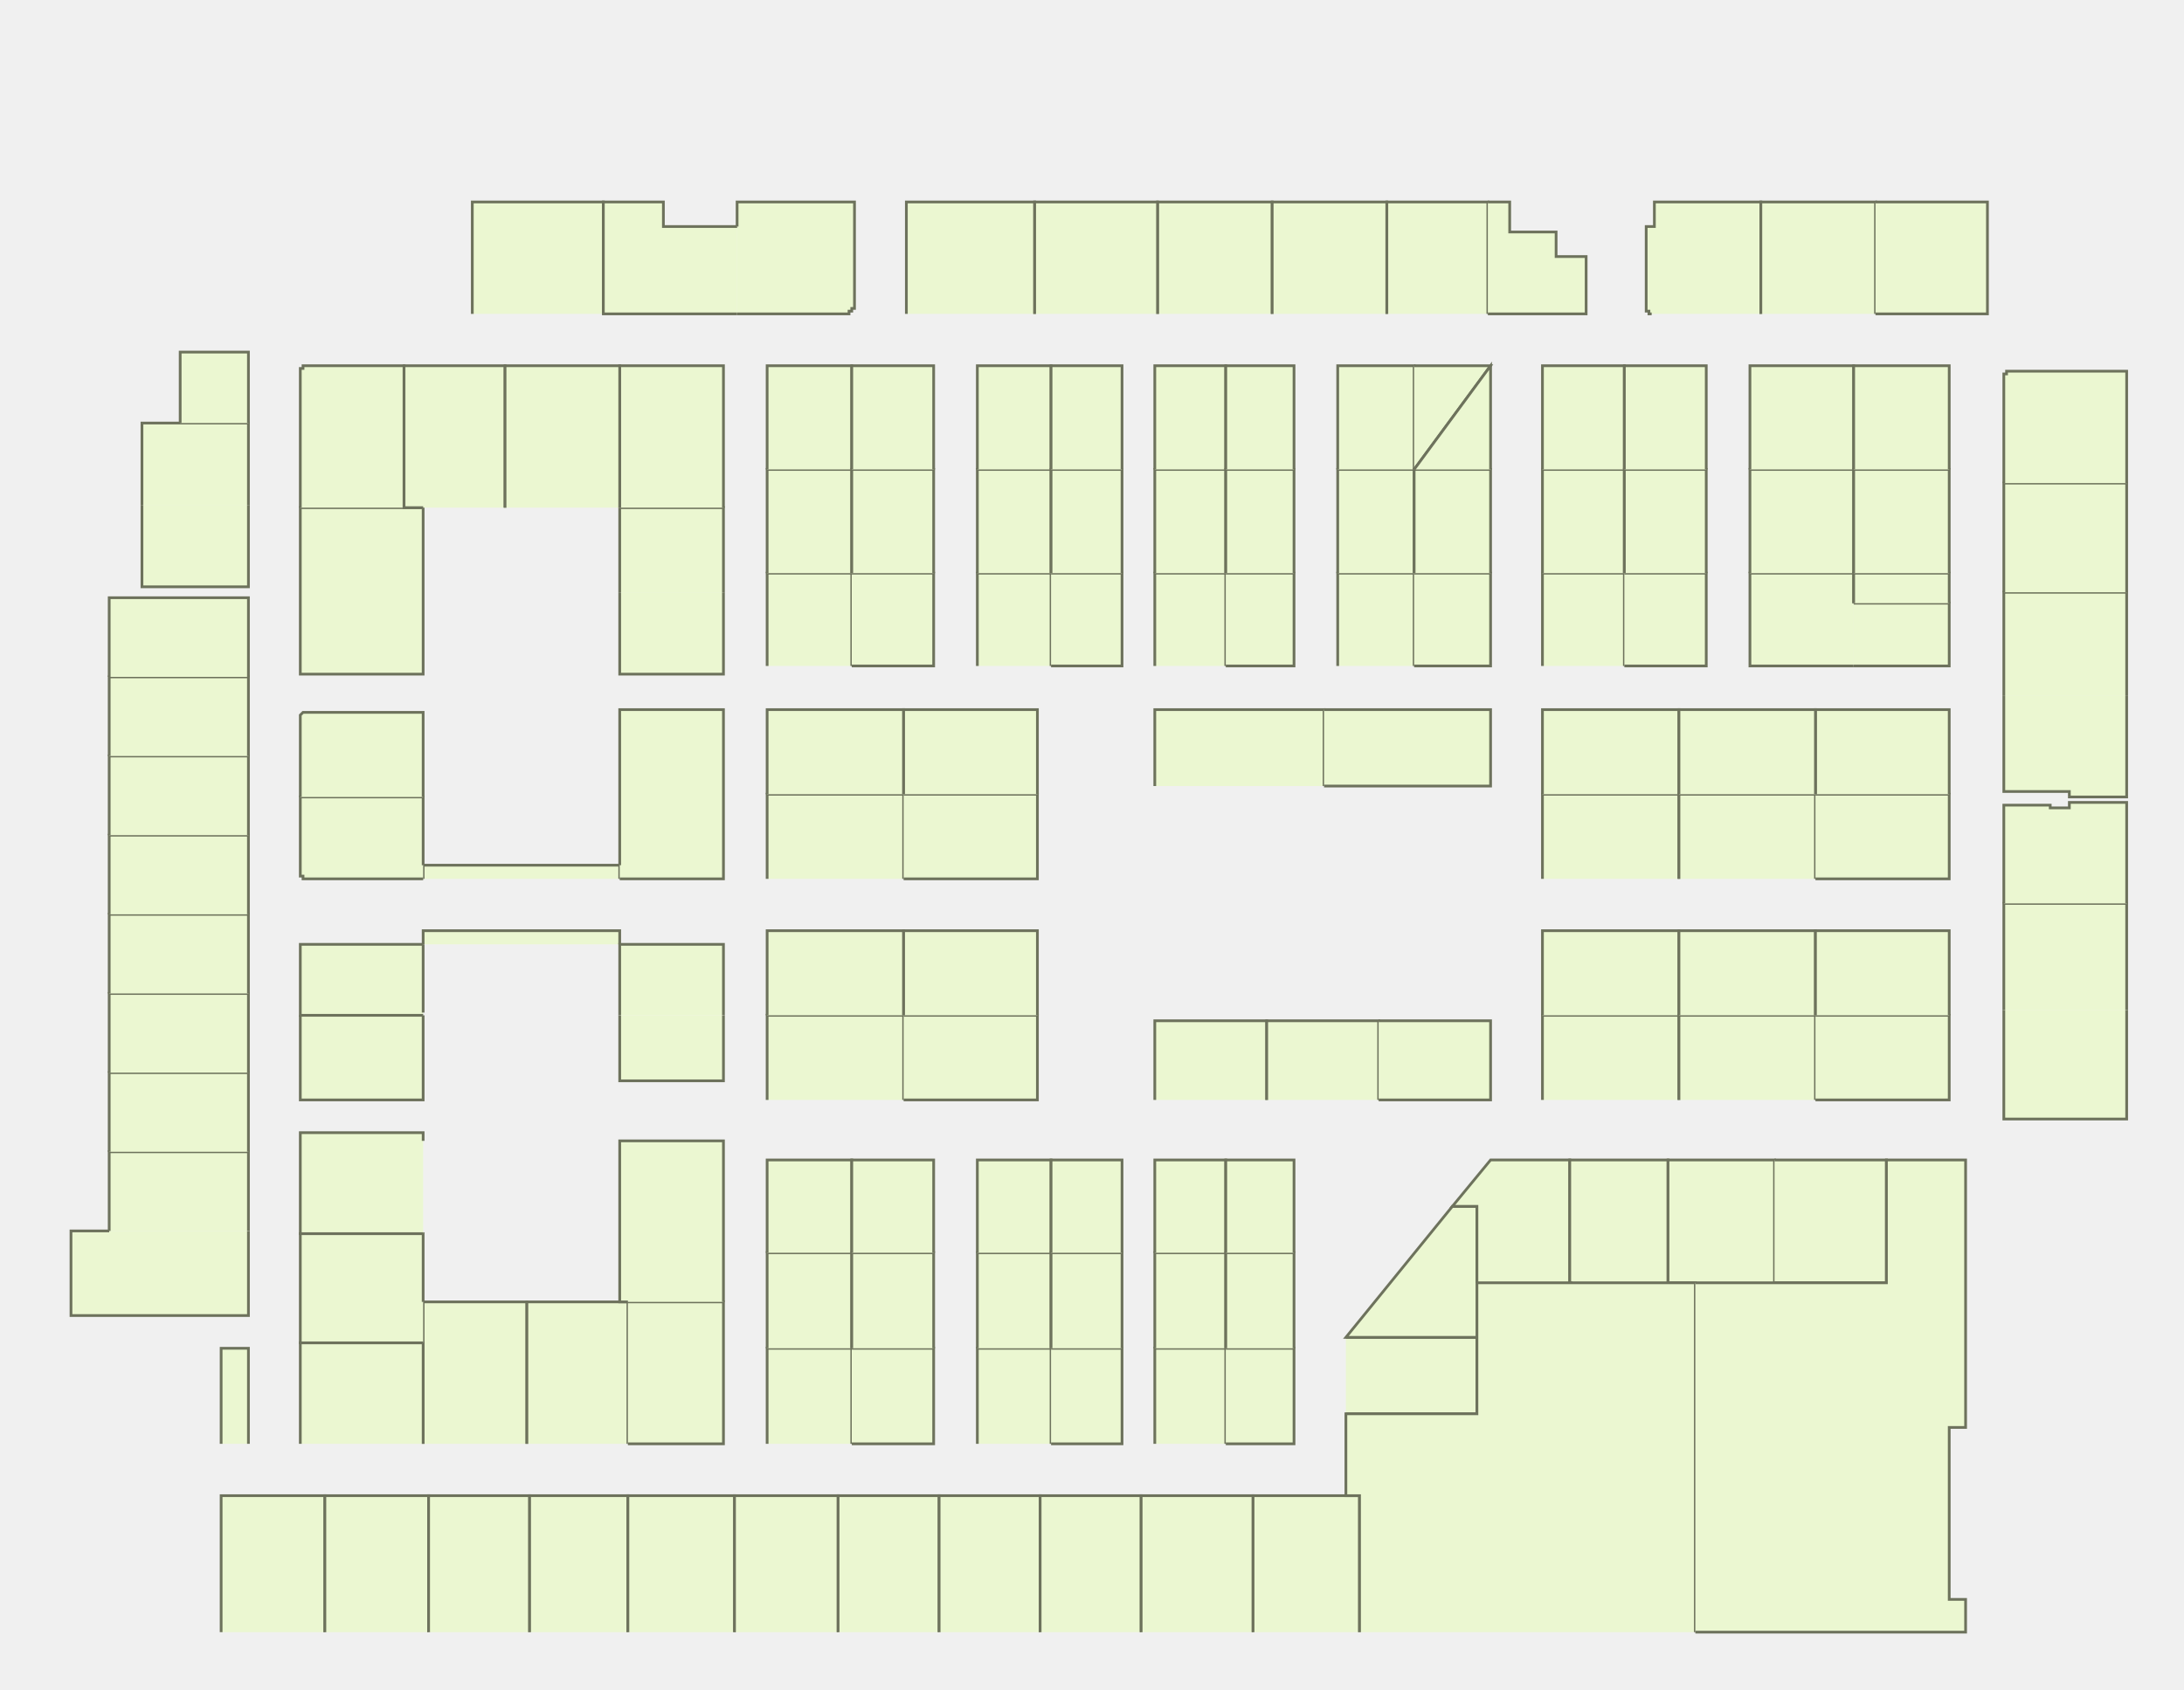
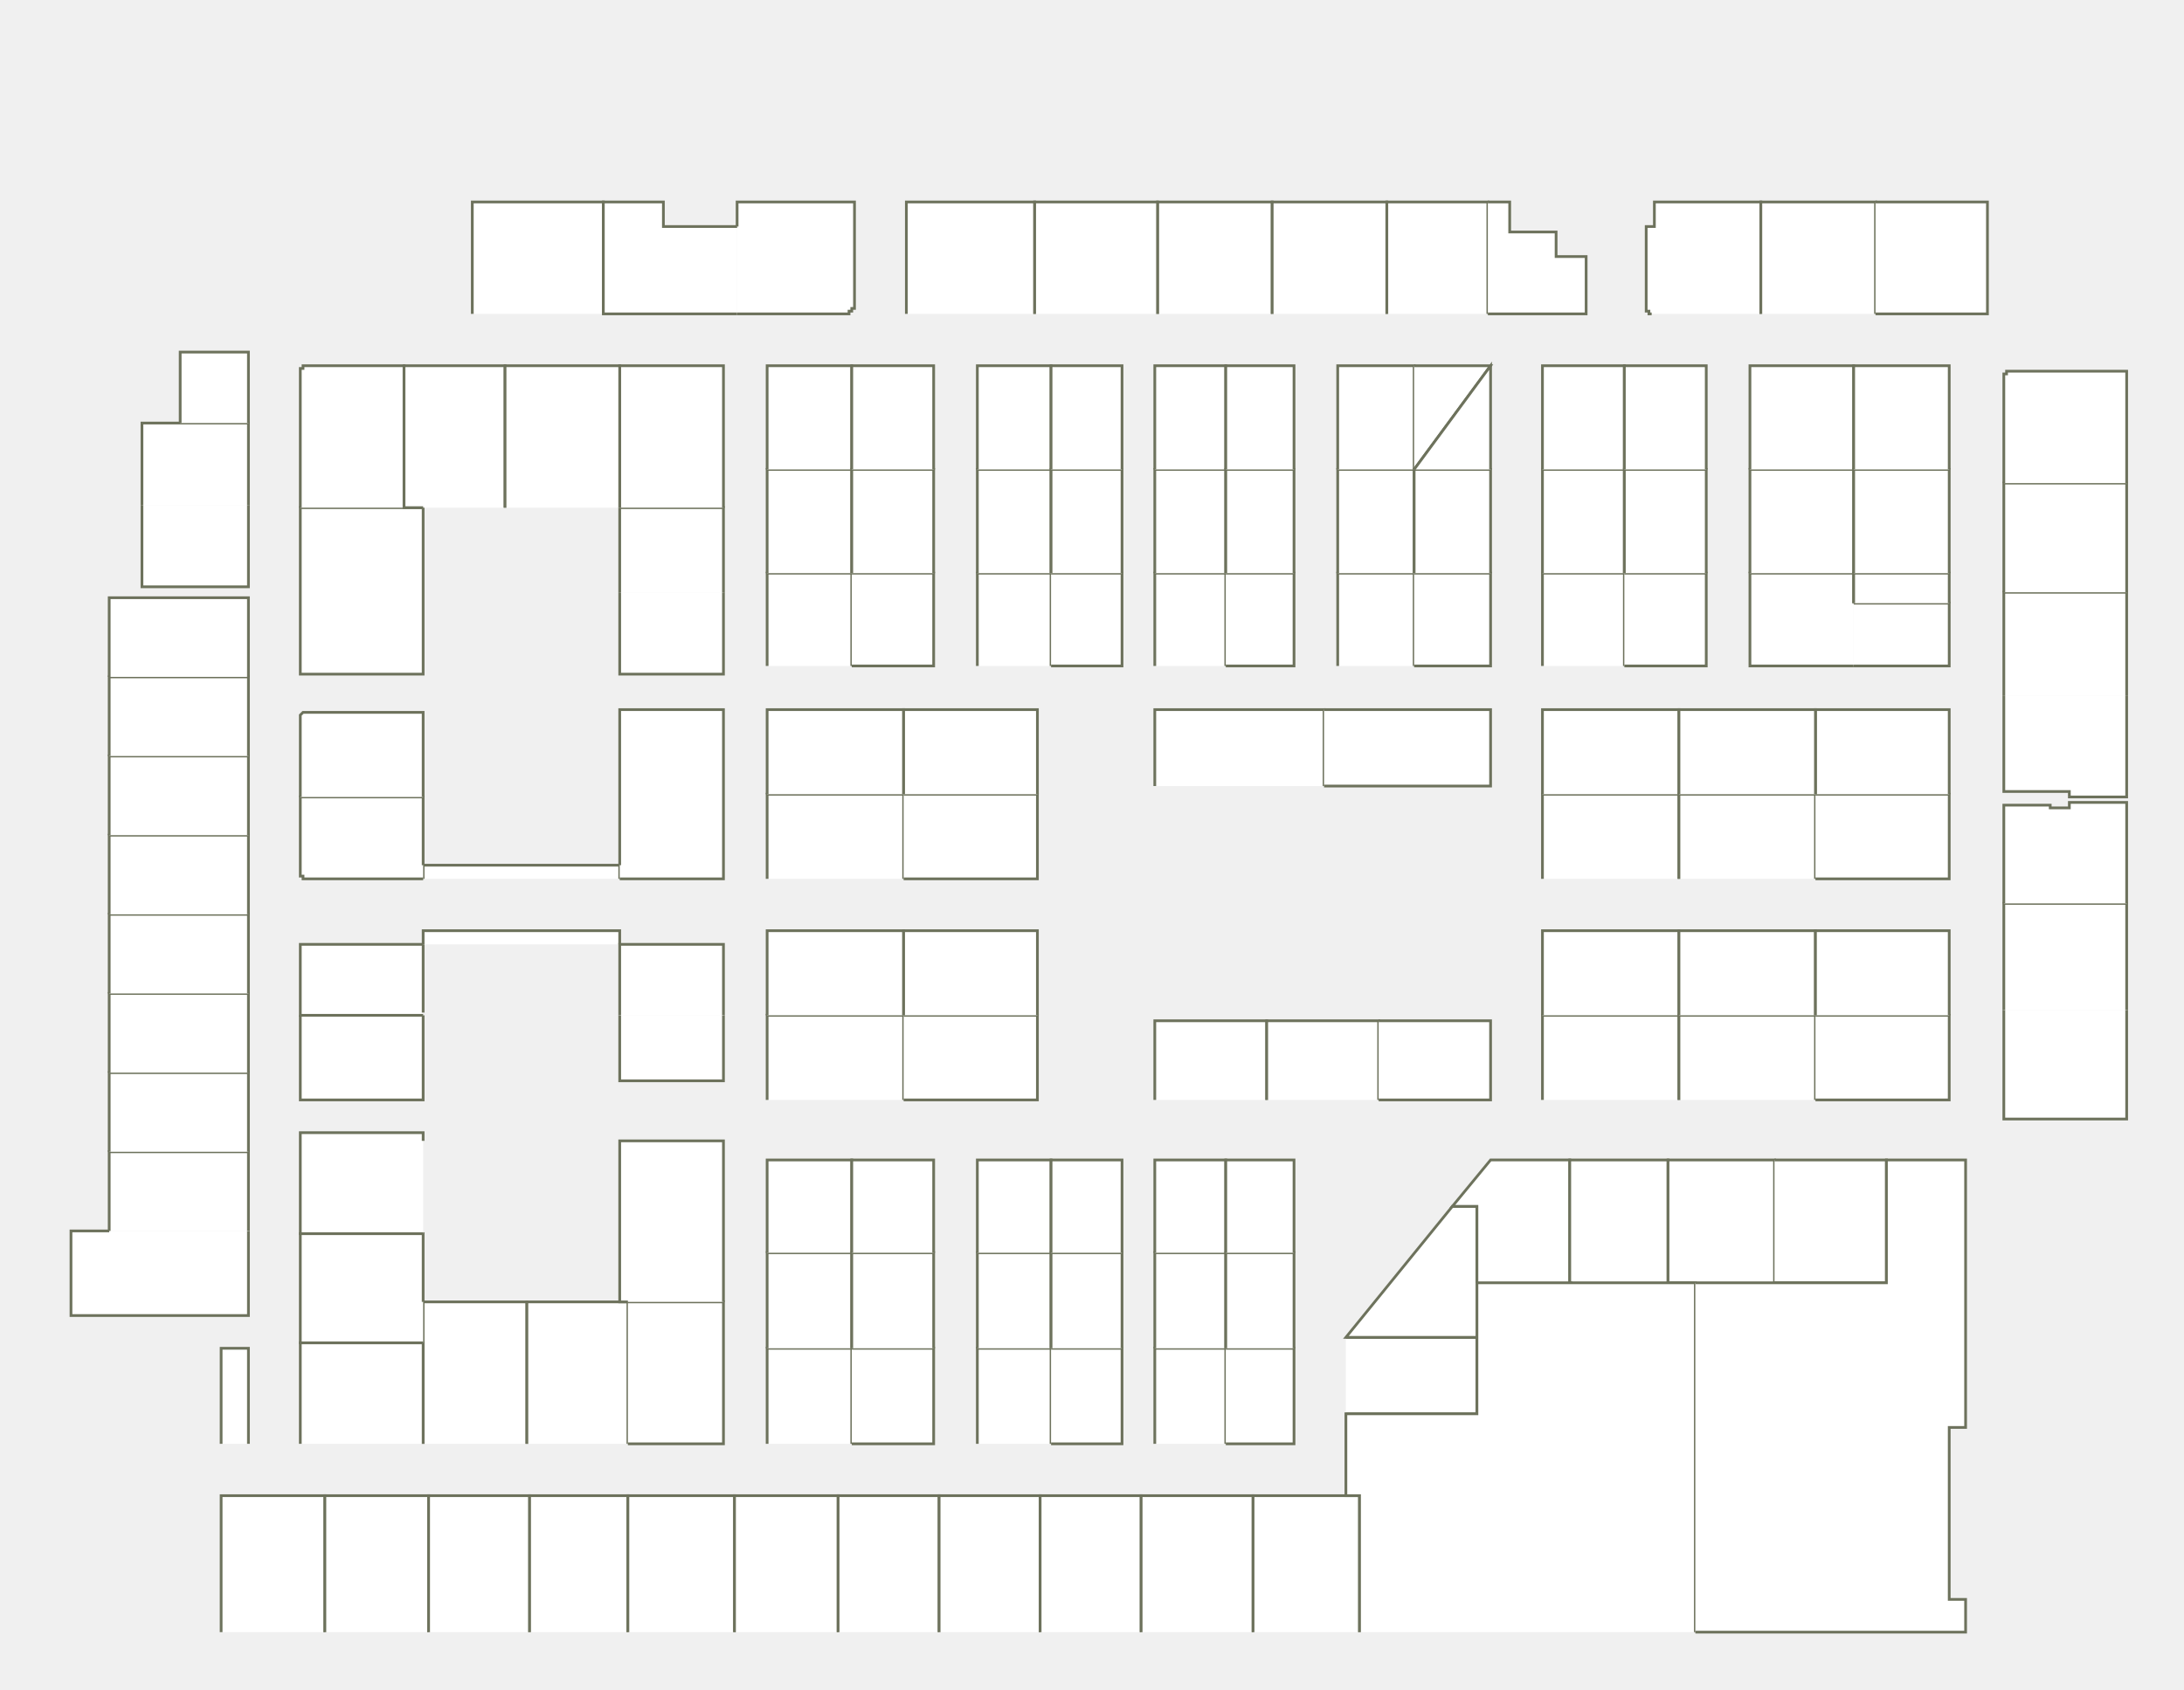
<svg xmlns="http://www.w3.org/2000/svg" baseProfile="full" height="619" version="1.1" width="800">
  <defs />
  <g id="3A01" stroke="red">
-     <polyline fill="#ebf7d1" points="81,598 81,548 119,548 119,598" stroke="#6d725c" />
+     <polyline fill="#FFFFFF" points="81,598 81,548 119,548 119,598" stroke="#6d725c" />
  </g>
  <g id="3A02" stroke="red">
-     <polyline fill="#ebf7d1" points="119,598 119,548 157,548 157,598" stroke="#6d725c" />
+     <polyline fill="#FFFFFF" points="119,598 119,548 157,548 157,598" stroke="#6d725c" />
  </g>
  <g id="3A04" stroke="red">
-     <polyline fill="#ebf7d1" points="157,598 157,548 194,548 194,598" stroke="#6d725c" />
+     <polyline fill="#FFFFFF" points="157,598 157,548 194,548 194,598" stroke="#6d725c" />
  </g>
  <g id="3A06" stroke="red">
-     <polyline fill="#ebf7d1" points="155,529 155,492 155,477 193,477 193,529" stroke="#6d725c" />
+     <polyline fill="#FFFFFF" points="155,529 155,492 155,477 193,477 193,529" stroke="#6d725c" />
  </g>
  <g id="3A07" stroke="red">
-     <polyline fill="#ebf7d1" points="81,529 81,494 91,494 91,529" stroke="#6d725c" />
+     <polyline fill="#FFFFFF" points="81,529 81,494 91,494 91,529" stroke="#6d725c" />
  </g>
  <g id="3A08" stroke="red">
-     <polyline fill="#ebf7d1" points="110,529 110,492 155,492 155,529" stroke="#6d725c" />
+     <polyline fill="#FFFFFF" points="110,529 110,492 155,492 155,529" stroke="#6d725c" />
  </g>
  <g id="3A09" stroke="red">
-     <polyline fill="#ebf7d1" points="91,451 91,482 26,482 26,451 40,451" stroke="#6d725c" />
+     <polyline fill="#FFFFFF" points="91,451 91,482 26,482 26,451 40,451" stroke="#6d725c" />
  </g>
  <g id="3A10" stroke="red">
-     <polyline fill="#ebf7d1" points="155,492 110,492 110,452 155,452 155,477" stroke="#6d725c" />
+     <polyline fill="#FFFFFF" points="155,492 110,492 110,452 155,452 155,477" stroke="#6d725c" />
  </g>
  <g id="3A11" stroke="red">
-     <polyline fill="#ebf7d1" points="40,451 40,422 91,422 91,451" stroke="#6d725c" />
+     <polyline fill="#FFFFFF" points="40,451 40,422 91,422 91,451" stroke="#6d725c" />
  </g>
  <g id="3A12" stroke="red">
-     <polyline fill="#ebf7d1" points="155,452 110,452 110,415 155,415 155,418" stroke="#6d725c" />
+     <polyline fill="#FFFFFF" points="155,452 110,452 110,415 155,415 155,418" stroke="#6d725c" />
  </g>
  <g id="3A14" stroke="red">
-     <polyline fill="#ebf7d1" points="155,372 155,403 110,403 110,372" stroke="#6d725c" />
+     <polyline fill="#FFFFFF" points="155,372 155,403 110,403 110,372" stroke="#6d725c" />
  </g>
  <g id="3A15" stroke="red">
-     <polyline fill="#ebf7d1" points="40,422 40,393 91,393 91,422" stroke="#6d725c" />
+     <polyline fill="#FFFFFF" points="40,422 40,393 91,393 91,422" stroke="#6d725c" />
  </g>
  <g id="3A16" stroke="red">
-     <polyline fill="#ebf7d1" points="155,372 110,372 110,346 155,346 155,371" stroke="#6d725c" />
+     <polyline fill="#FFFFFF" points="155,372 110,372 110,346 155,346 155,371" stroke="#6d725c" />
  </g>
  <g id="3A17" stroke="red">
-     <polyline fill="#ebf7d1" points="40,393 40,364 91,364 91,393" stroke="#6d725c" />
+     <polyline fill="#FFFFFF" points="40,393 40,364 91,364 91,393" stroke="#6d725c" />
  </g>
  <g id="3A18" stroke="red">
-     <polyline fill="#ebf7d1" points="155,346 155,341 227,341 227,346" stroke="#6d725c" />
+     <polyline fill="#FFFFFF" points="155,346 155,341 227,341 227,346" stroke="#6d725c" />
  </g>
  <g id="3A19" stroke="red">
-     <polyline fill="#ebf7d1" points="40,364 40,335 91,335 91,364" stroke="#6d725c" />
+     <polyline fill="#FFFFFF" points="40,364 40,335 91,335 91,364" stroke="#6d725c" />
  </g>
  <g id="3A20" stroke="red">
-     <polyline fill="#ebf7d1" points="155,322 155,317 227,317 227,322" stroke="#6d725c" />
+     <polyline fill="#FFFFFF" points="155,322 155,317 227,317 227,322" stroke="#6d725c" />
  </g>
  <g id="3A21" stroke="red">
-     <polyline fill="#ebf7d1" points="40,335 40,306 91,306 91,335" stroke="#6d725c" />
+     <polyline fill="#FFFFFF" points="40,335 40,306 91,306 91,335" stroke="#6d725c" />
  </g>
  <g id="3A22" stroke="red">
-     <polyline fill="#ebf7d1" points="155,322 113,322 112,322 112,322 111,322 111,321 111,321 110,321 110,320 110,320 110,320 110,319 110,292 155,292 155,317" stroke="#6d725c" />
+     <polyline fill="#FFFFFF" points="155,322 113,322 112,322 112,322 111,322 111,321 111,321 110,321 110,320 110,320 110,320 110,319 110,292 155,292 155,317" stroke="#6d725c" />
  </g>
  <g id="3A23" stroke="red">
-     <polyline fill="#ebf7d1" points="40,306 40,277 91,277 91,306" stroke="#6d725c" />
+     <polyline fill="#FFFFFF" points="40,306 40,277 91,277 91,306" stroke="#6d725c" />
  </g>
  <g id="3A24" stroke="red">
-     <polyline fill="#ebf7d1" points="110,292 110,263 110,263 110,263 110,262 110,262 111,261 111,261 111,261 112,261 112,261 113,261 155,261 155,292" stroke="#6d725c" />
+     <polyline fill="#FFFFFF" points="110,292 110,263 110,263 110,263 110,262 110,262 111,261 111,261 111,261 112,261 112,261 113,261 155,261 155,292" stroke="#6d725c" />
  </g>
  <g id="3A25" stroke="red">
-     <polyline fill="#ebf7d1" points="40,277 40,248 91,248 91,277" stroke="#6d725c" />
+     <polyline fill="#FFFFFF" points="40,277 40,248 91,248 91,277" stroke="#6d725c" />
  </g>
  <g id="3A26" stroke="red">
-     <polyline fill="#ebf7d1" points="155,216 155,247 110,247 110,216" stroke="#6d725c" />
+     <polyline fill="#FFFFFF" points="155,216 155,247 110,247 110,216" stroke="#6d725c" />
  </g>
  <g id="3A27" stroke="red">
-     <polyline fill="#ebf7d1" points="40,248 40,219 91,219 91,248" stroke="#6d725c" />
+     <polyline fill="#FFFFFF" points="40,248 40,219 91,219 91,248" stroke="#6d725c" />
  </g>
  <g id="3A28" stroke="red">
-     <polyline fill="#ebf7d1" points="110,216 110,186 148,186 155,186 155,216" stroke="#6d725c" />
+     <polyline fill="#FFFFFF" points="110,216 110,186 148,186 155,186 155,216" stroke="#6d725c" />
  </g>
  <g id="3A29" stroke="red">
-     <polyline fill="#ebf7d1" points="91,185 91,215 52,215 52,185" stroke="#6d725c" />
+     <polyline fill="#FFFFFF" points="91,185 91,215 52,215 52,185" stroke="#6d725c" />
  </g>
  <g id="3A30" stroke="red">
-     <polyline fill="#ebf7d1" points="110,186 110,137 110,136 110,136 110,136 110,135 111,135 111,135 111,134 112,134 112,134 113,134 148,134 148,186" stroke="#6d725c" />
+     <polyline fill="#FFFFFF" points="110,186 110,137 110,136 110,136 110,136 110,135 111,135 111,135 111,134 112,134 112,134 113,134 148,134 148,186" stroke="#6d725c" />
  </g>
  <g id="3A31" stroke="red">
-     <polyline fill="#ebf7d1" points="52,185 52,155 66,155 91,155 91,185" stroke="#6d725c" />
+     <polyline fill="#FFFFFF" points="52,185 52,155 66,155 91,155 91,185" stroke="#6d725c" />
  </g>
  <g id="3A32" stroke="red">
-     <polyline fill="#ebf7d1" points="155,186 148,186 148,134 185,134 185,186" stroke="#6d725c" />
+     <polyline fill="#FFFFFF" points="155,186 148,186 148,134 185,134 185,186" stroke="#6d725c" />
  </g>
  <g id="3A33" stroke="red">
-     <polyline fill="#ebf7d1" points="66,155 66,129 91,129 91,155" stroke="#6d725c" />
+     <polyline fill="#FFFFFF" points="66,155 66,129 91,129 91,155" stroke="#6d725c" />
  </g>
  <g id="3B01" stroke="red">
-     <polyline fill="#ebf7d1" points="194,598 194,548 230,548 230,598" stroke="#6d725c" />
+     <polyline fill="#FFFFFF" points="194,598 194,548 230,548 230,598" stroke="#6d725c" />
  </g>
  <g id="3B02" stroke="red">
-     <polyline fill="#ebf7d1" points="269,598 269,548 307,548 307,598" stroke="#6d725c" />
+     <polyline fill="#FFFFFF" points="269,598 269,548 307,548 307,598" stroke="#6d725c" />
  </g>
  <g id="3B03" stroke="red">
-     <polyline fill="#ebf7d1" points="230,598 230,548 269,548 269,598" stroke="#6d725c" />
+     <polyline fill="#FFFFFF" points="230,598 230,548 269,548 269,598" stroke="#6d725c" />
  </g>
  <g id="3B04" stroke="red">
-     <polyline fill="#ebf7d1" points="281,529 281,494 312,494 312,529" stroke="#6d725c" />
+     <polyline fill="#FFFFFF" points="281,529 281,494 312,494 312,529" stroke="#6d725c" />
  </g>
  <g id="3B05" stroke="red">
-     <polyline fill="#ebf7d1" points="193,529 193,477 227,477 230,477 230,529" stroke="#6d725c" />
+     <polyline fill="#FFFFFF" points="193,529 193,477 227,477 230,477 230,529" stroke="#6d725c" />
  </g>
  <g id="3B06" stroke="red">
-     <polyline fill="#ebf7d1" points="281,494 281,459 312,459 312,494" stroke="#6d725c" />
+     <polyline fill="#FFFFFF" points="281,494 281,459 312,459 312,494" stroke="#6d725c" />
  </g>
  <g id="3B07" stroke="red">
-     <polyline fill="#ebf7d1" points="230,477 265,477 265,529 230,529" stroke="#6d725c" />
+     <polyline fill="#FFFFFF" points="230,477 265,477 265,529 230,529" stroke="#6d725c" />
  </g>
  <g id="3B08" stroke="red">
-     <polyline fill="#ebf7d1" points="281,459 281,425 312,425 312,459" stroke="#6d725c" />
+     <polyline fill="#FFFFFF" points="281,459 281,425 312,425 312,459" stroke="#6d725c" />
  </g>
  <g id="3B09" stroke="red">
-     <polyline fill="#ebf7d1" points="230,477 227,477 227,418 265,418 265,477" stroke="#6d725c" />
+     <polyline fill="#FFFFFF" points="230,477 227,477 227,418 265,418 265,477" stroke="#6d725c" />
  </g>
  <g id="3B10" stroke="red">
-     <polyline fill="#ebf7d1" points="281,403 281,372 331,372 331,403" stroke="#6d725c" />
+     <polyline fill="#FFFFFF" points="281,403 281,372 331,372 331,403" stroke="#6d725c" />
  </g>
  <g id="3B11" stroke="red">
-     <polyline fill="#ebf7d1" points="265,372 265,396 227,396 227,372" stroke="#6d725c" />
+     <polyline fill="#FFFFFF" points="265,372 265,396 227,396 227,372" stroke="#6d725c" />
  </g>
  <g id="3B12" stroke="red">
-     <polyline fill="#ebf7d1" points="281,372 281,341 331,341 331,372" stroke="#6d725c" />
+     <polyline fill="#FFFFFF" points="281,372 281,341 331,341 331,372" stroke="#6d725c" />
  </g>
  <g id="3B14" stroke="red">
-     <polyline fill="#ebf7d1" points="281,322 281,291 331,291 331,322" stroke="#6d725c" />
+     <polyline fill="#FFFFFF" points="281,322 281,291 331,291 331,322" stroke="#6d725c" />
  </g>
  <g id="3B15" stroke="red">
-     <polyline fill="#ebf7d1" points="227,372 227,371 227,346 265,346 265,372" stroke="#6d725c" />
+     <polyline fill="#FFFFFF" points="227,372 227,371 227,346 265,346 265,372" stroke="#6d725c" />
  </g>
  <g id="3B16" stroke="red">
-     <polyline fill="#ebf7d1" points="281,291 281,260 331,260 331,291" stroke="#6d725c" />
+     <polyline fill="#FFFFFF" points="281,291 281,260 331,260 331,291" stroke="#6d725c" />
  </g>
  <g id="3B17" stroke="red">
-     <polyline fill="#ebf7d1" points="227,317 227,260 265,260 265,322 227,322" stroke="#6d725c" />
+     <polyline fill="#FFFFFF" points="227,317 227,260 265,260 265,322 227,322" stroke="#6d725c" />
  </g>
  <g id="3B18" stroke="red">
-     <polyline fill="#ebf7d1" points="281,244 281,210 312,210 312,244" stroke="#6d725c" />
+     <polyline fill="#FFFFFF" points="281,244 281,210 312,210 312,244" stroke="#6d725c" />
  </g>
  <g id="3B19" stroke="red">
-     <polyline fill="#ebf7d1" points="265,217 265,247 227,247 227,217" stroke="#6d725c" />
+     <polyline fill="#FFFFFF" points="265,217 265,247 227,247 227,217" stroke="#6d725c" />
  </g>
  <g id="3B20" stroke="red">
-     <polyline fill="#ebf7d1" points="281,210 281,172 312,172 312,210" stroke="#6d725c" />
+     <polyline fill="#FFFFFF" points="281,210 281,172 312,172 312,210" stroke="#6d725c" />
  </g>
  <g id="3B21" stroke="red">
-     <polyline fill="#ebf7d1" points="227,217 227,186 265,186 265,217" stroke="#6d725c" />
+     <polyline fill="#FFFFFF" points="227,217 227,186 265,186 265,217" stroke="#6d725c" />
  </g>
  <g id="3B22" stroke="red">
-     <polyline fill="#ebf7d1" points="281,172 281,134 312,134 312,172" stroke="#6d725c" />
+     <polyline fill="#FFFFFF" points="281,172 281,134 312,134 312,172" stroke="#6d725c" />
  </g>
  <g id="3B23" stroke="red">
-     <polyline fill="#ebf7d1" points="227,186 227,134 265,134 265,186" stroke="#6d725c" />
+     <polyline fill="#FFFFFF" points="227,186 227,134 265,134 265,186" stroke="#6d725c" />
  </g>
  <g id="3B24" stroke="red">
-     <polyline fill="#ebf7d1" points="270,83 270,74 313,74 313,112 313,113 312,113 312,114 312,114 312,114 311,114 311,115 311,115 310,115 310,115 270,115" stroke="#6d725c" />
+     <polyline fill="#FFFFFF" points="270,83 270,74 313,74 313,112 313,113 312,113 312,114 312,114 312,114 311,114 311,115 311,115 310,115 310,115 270,115" stroke="#6d725c" />
  </g>
  <g id="3B25" stroke="red">
-     <polyline fill="#ebf7d1" points="185,186 185,134 227,134 227,186" stroke="#6d725c" />
+     <polyline fill="#FFFFFF" points="185,186 185,134 227,134 227,186" stroke="#6d725c" />
  </g>
  <g id="3B27" stroke="red">
-     <polyline fill="#ebf7d1" points="173,115 173,74 221,74 221,115" stroke="#6d725c" />
+     <polyline fill="#FFFFFF" points="173,115 173,74 221,74 221,115" stroke="#6d725c" />
  </g>
  <g id="3B29" stroke="red">
-     <polyline fill="#ebf7d1" points="270,115 221,115 221,74 243,74 243,83 270,83" stroke="#6d725c" />
+     <polyline fill="#FFFFFF" points="270,115 221,115 221,74 243,74 243,83 270,83" stroke="#6d725c" />
  </g>
  <g id="3C01" stroke="red">
-     <polyline fill="#ebf7d1" points="307,598 307,548 344,548 344,598" stroke="#6d725c" />
+     <polyline fill="#FFFFFF" points="307,598 307,548 344,548 344,598" stroke="#6d725c" />
  </g>
  <g id="3C02" stroke="red">
-     <polyline fill="#ebf7d1" points="344,598 344,548 381,548 381,598" stroke="#6d725c" />
+     <polyline fill="#FFFFFF" points="344,598 344,548 381,548 381,598" stroke="#6d725c" />
  </g>
  <g id="3C03" stroke="red">
-     <polyline fill="#ebf7d1" points="312,494 342,494 342,529 312,529" stroke="#6d725c" />
+     <polyline fill="#FFFFFF" points="312,494 342,494 342,529 312,529" stroke="#6d725c" />
  </g>
  <g id="3C04" stroke="red">
-     <polyline fill="#ebf7d1" points="358,529 358,494 385,494 385,529" stroke="#6d725c" />
+     <polyline fill="#FFFFFF" points="358,529 358,494 385,494 385,529" stroke="#6d725c" />
  </g>
  <g id="3C05" stroke="red">
-     <polyline fill="#ebf7d1" points="312,494 312,459 342,459 342,494" stroke="#6d725c" />
+     <polyline fill="#FFFFFF" points="312,494 312,459 342,459 342,494" stroke="#6d725c" />
  </g>
  <g id="3C06" stroke="red">
-     <polyline fill="#ebf7d1" points="358,494 358,459 385,459 385,494" stroke="#6d725c" />
+     <polyline fill="#FFFFFF" points="358,494 358,459 385,459 385,494" stroke="#6d725c" />
  </g>
  <g id="3C07" stroke="red">
-     <polyline fill="#ebf7d1" points="312,459 312,425 342,425 342,459" stroke="#6d725c" />
+     <polyline fill="#FFFFFF" points="312,459 312,425 342,425 342,459" stroke="#6d725c" />
  </g>
  <g id="3C08" stroke="red">
-     <polyline fill="#ebf7d1" points="358,459 358,425 385,425 385,459" stroke="#6d725c" />
+     <polyline fill="#FFFFFF" points="358,459 358,425 385,425 385,459" stroke="#6d725c" />
  </g>
  <g id="3C10" stroke="red">
-     <polyline fill="#ebf7d1" points="331,372 380,372 380,403 331,403" stroke="#6d725c" />
+     <polyline fill="#FFFFFF" points="331,372 380,372 380,403 331,403" stroke="#6d725c" />
  </g>
  <g id="3C12" stroke="red">
-     <polyline fill="#ebf7d1" points="331,372 331,341 380,341 380,372" stroke="#6d725c" />
+     <polyline fill="#FFFFFF" points="331,372 331,341 380,341 380,372" stroke="#6d725c" />
  </g>
  <g id="3C14" stroke="red">
-     <polyline fill="#ebf7d1" points="331,291 380,291 380,322 331,322" stroke="#6d725c" />
+     <polyline fill="#FFFFFF" points="331,291 380,291 380,322 331,322" stroke="#6d725c" />
  </g>
  <g id="3C16" stroke="red">
-     <polyline fill="#ebf7d1" points="331,291 331,260 380,260 380,291" stroke="#6d725c" />
+     <polyline fill="#FFFFFF" points="331,291 331,260 380,260 380,291" stroke="#6d725c" />
  </g>
  <g id="3C17" stroke="red">
-     <polyline fill="#ebf7d1" points="312,210 342,210 342,244 312,244" stroke="#6d725c" />
+     <polyline fill="#FFFFFF" points="312,210 342,210 342,244 312,244" stroke="#6d725c" />
  </g>
  <g id="3C18" stroke="red">
-     <polyline fill="#ebf7d1" points="358,244 358,210 385,210 385,244" stroke="#6d725c" />
+     <polyline fill="#FFFFFF" points="358,244 358,210 385,210 385,244" stroke="#6d725c" />
  </g>
  <g id="3C19" stroke="red">
-     <polyline fill="#ebf7d1" points="312,210 312,172 342,172 342,210" stroke="#6d725c" />
+     <polyline fill="#FFFFFF" points="312,210 312,172 342,172 342,210" stroke="#6d725c" />
  </g>
  <g id="3C20" stroke="red">
-     <polyline fill="#ebf7d1" points="358,210 358,172 385,172 385,210" stroke="#6d725c" />
+     <polyline fill="#FFFFFF" points="358,210 358,172 385,172 385,210" stroke="#6d725c" />
  </g>
  <g id="3C21" stroke="red">
-     <polyline fill="#ebf7d1" points="312,172 312,134 342,134 342,172" stroke="#6d725c" />
+     <polyline fill="#FFFFFF" points="312,172 312,134 342,134 342,172" stroke="#6d725c" />
  </g>
  <g id="3C22" stroke="red">
-     <polyline fill="#ebf7d1" points="358,172 358,134 385,134 385,172" stroke="#6d725c" />
+     <polyline fill="#FFFFFF" points="358,172 358,134 385,134 385,172" stroke="#6d725c" />
  </g>
  <g id="3C24" stroke="red">
-     <polyline fill="#ebf7d1" points="332,115 332,74 379,74 379,115" stroke="#6d725c" />
+     <polyline fill="#FFFFFF" points="332,115 332,74 379,74 379,115" stroke="#6d725c" />
  </g>
  <g id="3D01" stroke="red">
-     <polyline fill="#ebf7d1" points="381,598 381,548 418,548 418,598" stroke="#6d725c" />
+     <polyline fill="#FFFFFF" points="381,598 381,548 418,548 418,598" stroke="#6d725c" />
  </g>
  <g id="3D02" stroke="red">
-     <polyline fill="#ebf7d1" points="418,598 418,548 459,548 459,598" stroke="#6d725c" />
+     <polyline fill="#FFFFFF" points="418,598 418,548 459,548 459,598" stroke="#6d725c" />
  </g>
  <g id="3D03" stroke="red">
-     <polyline fill="#ebf7d1" points="385,494 411,494 411,529 385,529" stroke="#6d725c" />
+     <polyline fill="#FFFFFF" points="385,494 411,494 411,529 385,529" stroke="#6d725c" />
  </g>
  <g id="3D04" stroke="red">
-     <polyline fill="#ebf7d1" points="423,529 423,494 449,494 449,529" stroke="#6d725c" />
+     <polyline fill="#FFFFFF" points="423,529 423,494 449,494 449,529" stroke="#6d725c" />
  </g>
  <g id="3D05" stroke="red">
-     <polyline fill="#ebf7d1" points="385,494 385,459 411,459 411,494" stroke="#6d725c" />
+     <polyline fill="#FFFFFF" points="385,494 385,459 411,459 411,494" stroke="#6d725c" />
  </g>
  <g id="3D06" stroke="red">
-     <polyline fill="#ebf7d1" points="423,494 423,459 449,459 449,494" stroke="#6d725c" />
+     <polyline fill="#FFFFFF" points="423,494 423,459 449,459 449,494" stroke="#6d725c" />
  </g>
  <g id="3D07" stroke="red">
-     <polyline fill="#ebf7d1" points="385,459 385,425 411,425 411,459" stroke="#6d725c" />
+     <polyline fill="#FFFFFF" points="385,459 385,425 411,425 411,459" stroke="#6d725c" />
  </g>
  <g id="3D08" stroke="red">
-     <polyline fill="#ebf7d1" points="423,459 423,425 449,425 449,459" stroke="#6d725c" />
+     <polyline fill="#FFFFFF" points="423,459 423,425 449,425 449,459" stroke="#6d725c" />
  </g>
  <g id="3D10" stroke="red">
-     <polyline fill="#ebf7d1" points="423,403 423,374 464,374 464,403" stroke="#6d725c" />
+     <polyline fill="#FFFFFF" points="423,403 423,374 464,374 464,403" stroke="#6d725c" />
  </g>
  <g id="3D12" stroke="red">
-     <polyline fill="#ebf7d1" points="423,288 423,260 485,260 485,288" stroke="#6d725c" />
+     <polyline fill="#FFFFFF" points="423,288 423,260 485,260 485,288" stroke="#6d725c" />
  </g>
  <g id="3D14" stroke="red">
-     <polyline fill="#ebf7d1" points="423,244 423,210 449,210 449,244" stroke="#6d725c" />
+     <polyline fill="#FFFFFF" points="423,244 423,210 449,210 449,244" stroke="#6d725c" />
  </g>
  <g id="3D15" stroke="red">
-     <polyline fill="#ebf7d1" points="385,210 411,210 411,244 385,244" stroke="#6d725c" />
+     <polyline fill="#FFFFFF" points="385,210 411,210 411,244 385,244" stroke="#6d725c" />
  </g>
  <g id="3D16" stroke="red">
-     <polyline fill="#ebf7d1" points="423,210 423,172 449,172 449,210" stroke="#6d725c" />
+     <polyline fill="#FFFFFF" points="423,210 423,172 449,172 449,210" stroke="#6d725c" />
  </g>
  <g id="3D17" stroke="red">
-     <polyline fill="#ebf7d1" points="385,210 385,172 411,172 411,210" stroke="#6d725c" />
+     <polyline fill="#FFFFFF" points="385,210 385,172 411,172 411,210" stroke="#6d725c" />
  </g>
  <g id="3D18" stroke="red">
-     <polyline fill="#ebf7d1" points="423,172 423,134 449,134 449,172" stroke="#6d725c" />
+     <polyline fill="#FFFFFF" points="423,172 423,134 449,134 449,172" stroke="#6d725c" />
  </g>
  <g id="3D19" stroke="red">
-     <polyline fill="#ebf7d1" points="385,172 385,134 411,134 411,172" stroke="#6d725c" />
+     <polyline fill="#FFFFFF" points="385,172 385,134 411,134 411,172" stroke="#6d725c" />
  </g>
  <g id="3D20" stroke="red">
-     <polyline fill="#ebf7d1" points="424,115 424,74 466,74 466,115" stroke="#6d725c" />
+     <polyline fill="#FFFFFF" points="424,115 424,74 466,74 466,115" stroke="#6d725c" />
  </g>
  <g id="3D21" stroke="red">
-     <polyline fill="#ebf7d1" points="379,115 379,74 424,74 424,115" stroke="#6d725c" />
+     <polyline fill="#FFFFFF" points="379,115 379,74 424,74 424,115" stroke="#6d725c" />
  </g>
  <g id="3E01" stroke="red">
-     <polyline fill="#ebf7d1" points="459,598 459,548 493,548 498,548 498,598" stroke="#6d725c" />
+     <polyline fill="#FFFFFF" points="459,598 459,548 493,548 498,548 498,598" stroke="#6d725c" />
  </g>
  <g id="3E03" stroke="red">
-     <polyline fill="#ebf7d1" points="449,494 474,494 474,529 449,529" stroke="#6d725c" />
+     <polyline fill="#FFFFFF" points="449,494 474,494 474,529 449,529" stroke="#6d725c" />
  </g>
  <g id="3E05" stroke="red">
-     <polyline fill="#ebf7d1" points="449,494 449,459 474,459 474,494" stroke="#6d725c" />
+     <polyline fill="#FFFFFF" points="449,494 449,459 474,459 474,494" stroke="#6d725c" />
  </g>
  <g id="3E07" stroke="red">
-     <polyline fill="#ebf7d1" points="449,459 449,425 474,425 474,459" stroke="#6d725c" />
+     <polyline fill="#FFFFFF" points="449,459 449,425 474,425 474,459" stroke="#6d725c" />
  </g>
  <g id="3E09" stroke="red">
-     <polyline fill="#ebf7d1" points="464,403 464,374 505,374 505,403" stroke="#6d725c" />
+     <polyline fill="#FFFFFF" points="464,403 464,374 505,374 505,403" stroke="#6d725c" />
  </g>
  <g id="3E10" stroke="red">
-     <polyline fill="#ebf7d1" points="490,244 490,210 518,210 518,244" stroke="#6d725c" />
+     <polyline fill="#FFFFFF" points="490,244 490,210 518,210 518,244" stroke="#6d725c" />
  </g>
  <g id="3E11" stroke="red">
-     <polyline fill="#ebf7d1" points="449,210 474,210 474,244 449,244" stroke="#6d725c" />
+     <polyline fill="#FFFFFF" points="449,210 474,210 474,244 449,244" stroke="#6d725c" />
  </g>
  <g id="3E12" stroke="red">
-     <polyline fill="#ebf7d1" points="490,210 490,172 518,172 518,210" stroke="#6d725c" />
+     <polyline fill="#FFFFFF" points="490,210 490,172 518,172 518,210" stroke="#6d725c" />
  </g>
  <g id="3E14" stroke="red">
-     <polyline fill="#ebf7d1" points="490,172 490,134 518,134 518,172" stroke="#6d725c" />
+     <polyline fill="#FFFFFF" points="490,172 490,134 518,134 518,172" stroke="#6d725c" />
  </g>
  <g id="3E15" stroke="red">
-     <polyline fill="#ebf7d1" points="449,210 449,172 474,172 474,210" stroke="#6d725c" />
+     <polyline fill="#FFFFFF" points="449,210 449,172 474,172 474,210" stroke="#6d725c" />
  </g>
  <g id="3E16" stroke="red">
-     <polyline fill="#ebf7d1" points="466,115 466,74 508,74 508,115" stroke="#6d725c" />
+     <polyline fill="#FFFFFF" points="466,115 466,74 508,74 508,115" stroke="#6d725c" />
  </g>
  <g id="3E17" stroke="red">
-     <polyline fill="#ebf7d1" points="449,172 449,134 474,134 474,172" stroke="#6d725c" />
+     <polyline fill="#FFFFFF" points="449,172 449,134 474,134 474,172" stroke="#6d725c" />
  </g>
  <g id="3F03" stroke="red">
-     <polyline fill="#ebf7d1" points="493,490 541,490 541,518 493,518" stroke="#6d725c" />
+     <polyline fill="#FFFFFF" points="493,490 541,490 541,518 493,518" stroke="#6d725c" />
  </g>
  <g id="3F05" stroke="red">
-     <polyline fill="#ebf7d1" points="541,490 493,490 532,442 541,442 541,470" stroke="#6d725c" />
+     <polyline fill="#FFFFFF" points="541,490 493,490 532,442 541,442 541,470" stroke="#6d725c" />
  </g>
  <g id="3F07" stroke="red">
-     <polyline fill="#ebf7d1" points="541,470 541,442 532,442 546,425 575,425 575,470" stroke="#6d725c" />
+     <polyline fill="#FFFFFF" points="541,470 541,442 532,442 546,425 575,425 575,470" stroke="#6d725c" />
  </g>
  <g id="3F08" stroke="red">
-     <polyline fill="#ebf7d1" points="576,470 575,470 575,425 611,425 611,470" stroke="#6d725c" />
+     <polyline fill="#FFFFFF" points="576,470 575,470 575,425 611,425 611,470" stroke="#6d725c" />
  </g>
  <g id="3F09" stroke="red">
-     <polyline fill="#ebf7d1" points="505,374 546,374 546,403 505,403" stroke="#6d725c" />
+     <polyline fill="#FFFFFF" points="505,374 546,374 546,403 505,403" stroke="#6d725c" />
  </g>
  <g id="3F10" stroke="red">
-     <polyline fill="#ebf7d1" points="565,403 565,372 615,372 615,403" stroke="#6d725c" />
+     <polyline fill="#FFFFFF" points="565,403 565,372 615,372 615,403" stroke="#6d725c" />
  </g>
  <g id="3F12" stroke="red">
-     <polyline fill="#ebf7d1" points="565,372 565,341 615,341 615,372" stroke="#6d725c" />
+     <polyline fill="#FFFFFF" points="565,372 565,341 615,341 615,372" stroke="#6d725c" />
  </g>
  <g id="3F14" stroke="red">
-     <polyline fill="#ebf7d1" points="565,322 565,291 615,291 615,322" stroke="#6d725c" />
+     <polyline fill="#FFFFFF" points="565,322 565,291 615,291 615,322" stroke="#6d725c" />
  </g>
  <g id="3F15" stroke="red">
-     <polyline fill="#ebf7d1" points="485,260 546,260 546,288 485,288" stroke="#6d725c" />
+     <polyline fill="#FFFFFF" points="485,260 546,260 546,288 485,288" stroke="#6d725c" />
  </g>
  <g id="3F16" stroke="red">
-     <polyline fill="#ebf7d1" points="565,291 565,260 615,260 615,291" stroke="#6d725c" />
+     <polyline fill="#FFFFFF" points="565,291 565,260 615,260 615,291" stroke="#6d725c" />
  </g>
  <g id="3F17" stroke="red">
-     <polyline fill="#ebf7d1" points="518,210 546,210 546,244 518,244" stroke="#6d725c" />
+     <polyline fill="#FFFFFF" points="518,210 546,210 546,244 518,244" stroke="#6d725c" />
  </g>
  <g id="3F18" stroke="red">
-     <polyline fill="#ebf7d1" points="565,244 565,210 595,210 595,244" stroke="#6d725c" />
+     <polyline fill="#FFFFFF" points="565,244 565,210 595,210 595,244" stroke="#6d725c" />
  </g>
  <g id="3F19" stroke="red">
-     <polyline fill="#ebf7d1" points="518,210 518,172 546,172 546,210" stroke="#6d725c" />
+     <polyline fill="#FFFFFF" points="518,210 518,172 546,172 546,210" stroke="#6d725c" />
  </g>
  <g id="3F20" stroke="red">
-     <polyline fill="#ebf7d1" points="565,210 565,172 595,172 595,210" stroke="#6d725c" />
+     <polyline fill="#FFFFFF" points="565,210 565,172 595,172 595,210" stroke="#6d725c" />
  </g>
  <g id="3F21A" stroke="red">
-     <polyline fill="#ebf7d1" points="518,134 546,134 518,172" stroke="#6d725c" />
+     <polyline fill="#FFFFFF" points="518,134 546,134 518,172" stroke="#6d725c" />
  </g>
  <g id="3F21B" stroke="red">
-     <polyline fill="#ebf7d1" points="518,172 546,134 546,172" stroke="#6d725c" />
+     <polyline fill="#FFFFFF" points="518,172 546,134 546,172" stroke="#6d725c" />
  </g>
  <g id="3F22" stroke="red">
-     <polyline fill="#ebf7d1" points="565,172 565,134 595,134 595,172" stroke="#6d725c" />
+     <polyline fill="#FFFFFF" points="565,172 565,134 595,134 595,172" stroke="#6d725c" />
  </g>
  <g id="3F23" stroke="red">
-     <polyline fill="#ebf7d1" points="508,115 508,74 545,74 545,115" stroke="#6d725c" />
+     <polyline fill="#FFFFFF" points="508,115 508,74 545,74 545,115" stroke="#6d725c" />
  </g>
  <g id="3F24" stroke="red">
-     <polyline fill="#ebf7d1" points="545,74 553,74 553,85 570,85 570,94 581,94 581,115 545,115" stroke="#6d725c" />
+     <polyline fill="#FFFFFF" points="545,74 553,74 553,85 570,85 570,94 581,94 581,115 545,115" stroke="#6d725c" />
  </g>
  <g id="3G08" stroke="red">
-     <polyline fill="#ebf7d1" points="621,470 611,470 611,425 650,425 650,470" stroke="#6d725c" />
+     <polyline fill="#FFFFFF" points="621,470 611,470 611,425 650,425 650,470" stroke="#6d725c" />
  </g>
  <g id="3G10" stroke="red">
-     <polyline fill="#ebf7d1" points="615,403 615,372 665,372 665,403" stroke="#6d725c" />
+     <polyline fill="#FFFFFF" points="615,403 615,372 665,372 665,403" stroke="#6d725c" />
  </g>
  <g id="3G12" stroke="red">
-     <polyline fill="#ebf7d1" points="615,372 615,341 665,341 665,372" stroke="#6d725c" />
+     <polyline fill="#FFFFFF" points="615,372 615,341 665,341 665,372" stroke="#6d725c" />
  </g>
  <g id="3G14" stroke="red">
-     <polyline fill="#ebf7d1" points="615,322 615,291 665,291 665,322" stroke="#6d725c" />
+     <polyline fill="#FFFFFF" points="615,322 615,291 665,291 665,322" stroke="#6d725c" />
  </g>
  <g id="3G17" stroke="red">
-     <polyline fill="#ebf7d1" points="595,210 625,210 625,244 595,244" stroke="#6d725c" />
+     <polyline fill="#FFFFFF" points="595,210 625,210 625,244 595,244" stroke="#6d725c" />
  </g>
  <g id="3G18" stroke="red">
-     <polyline fill="#ebf7d1" points="679,244 641,244 641,210 679,210 679,221" stroke="#6d725c" />
+     <polyline fill="#FFFFFF" points="679,244 641,244 641,210 679,210 679,221" stroke="#6d725c" />
  </g>
  <g id="3G19" stroke="red">
-     <polyline fill="#ebf7d1" points="595,210 595,172 625,172 625,210" stroke="#6d725c" />
+     <polyline fill="#FFFFFF" points="595,210 595,172 625,172 625,210" stroke="#6d725c" />
  </g>
  <g id="3G20" stroke="red">
-     <polyline fill="#ebf7d1" points="641,210 641,172 679,172 679,210" stroke="#6d725c" />
+     <polyline fill="#FFFFFF" points="641,210 641,172 679,172 679,210" stroke="#6d725c" />
  </g>
  <g id="3G21" stroke="red">
-     <polyline fill="#ebf7d1" points="595,172 595,134 625,134 625,172" stroke="#6d725c" />
+     <polyline fill="#FFFFFF" points="595,172 595,134 625,134 625,172" stroke="#6d725c" />
  </g>
  <g id="3G22" stroke="red">
-     <polyline fill="#ebf7d1" points="641,172 641,134 679,134 679,172" stroke="#6d725c" />
+     <polyline fill="#FFFFFF" points="641,172 641,134 679,134 679,172" stroke="#6d725c" />
  </g>
  <g id="3G23" stroke="red">
-     <polyline fill="#ebf7d1" points="605,115 605,115 604,115 604,115 604,114 603,114 603,114 603,114 603,113 603,113 603,112 603,83 606,83 606,74 645,74 645,115" stroke="#6d725c" />
+     <polyline fill="#FFFFFF" points="605,115 605,115 604,115 604,115 604,114 603,114 603,114 603,114 603,113 603,113 603,112 603,83 606,83 606,74 645,74 645,115" stroke="#6d725c" />
  </g>
  <g id="3G24" stroke="red">
-     <polyline fill="#ebf7d1" points="645,115 645,74 645,74 687,74 687,115" stroke="#6d725c" />
+     <polyline fill="#FFFFFF" points="645,115 645,74 645,74 687,74 687,115" stroke="#6d725c" />
  </g>
  <g id="3H03" stroke="red">
-     <polyline fill="#ebf7d1" points="650,425 691,425 691,470 650,470" stroke="#6d725c" />
+     <polyline fill="#FFFFFF" points="650,425 691,425 691,470 650,470" stroke="#6d725c" />
  </g>
  <g id="3H05" stroke="red">
-     <polyline fill="#ebf7d1" points="665,372 714,372 714,403 665,403" stroke="#6d725c" />
+     <polyline fill="#FFFFFF" points="665,372 714,372 714,403 665,403" stroke="#6d725c" />
  </g>
  <g id="3H07" stroke="red">
-     <polyline fill="#ebf7d1" points="665,372 665,341 714,341 714,372" stroke="#6d725c" />
+     <polyline fill="#FFFFFF" points="665,372 665,341 714,341 714,372" stroke="#6d725c" />
  </g>
  <g id="3H08" stroke="red">
-     <polyline fill="#ebf7d1" points="779,370 779,410 734,410 734,370" stroke="#6d725c" />
+     <polyline fill="#FFFFFF" points="779,370 779,410 734,410 734,370" stroke="#6d725c" />
  </g>
  <g id="3H09" stroke="red">
-     <polyline fill="#ebf7d1" points="665,291 714,291 714,322 665,322" stroke="#6d725c" />
+     <polyline fill="#FFFFFF" points="665,291 714,291 714,322 665,322" stroke="#6d725c" />
  </g>
  <g id="3H10" stroke="red">
-     <polyline fill="#ebf7d1" points="734,370 734,331 779,331 779,370" stroke="#6d725c" />
+     <polyline fill="#FFFFFF" points="734,370 734,331 779,331 779,370" stroke="#6d725c" />
  </g>
  <g id="3H11" stroke="red">
-     <polyline fill="#ebf7d1" points="665,291 665,260 714,260 714,291" stroke="#6d725c" />
+     <polyline fill="#FFFFFF" points="665,291 665,260 714,260 714,291" stroke="#6d725c" />
  </g>
  <g id="3H12" stroke="red">
-     <polyline fill="#ebf7d1" points="734,331 734,295 751,295 751,296 758,296 758,294 779,294 779,331" stroke="#6d725c" />
+     <polyline fill="#FFFFFF" points="734,331 734,295 751,295 751,296 758,296 758,294 779,294 779,331" stroke="#6d725c" />
  </g>
  <g id="3H14" stroke="red">
-     <polyline fill="#ebf7d1" points="779,255 779,292 758,292 758,290 734,290 734,255" stroke="#6d725c" />
+     <polyline fill="#FFFFFF" points="779,255 779,292 758,292 758,290 734,290 734,255" stroke="#6d725c" />
  </g>
  <g id="3H15A" stroke="red">
-     <polyline fill="#ebf7d1" points="679,221 714,221 714,244 679,244" stroke="#6d725c" />
+     <polyline fill="#FFFFFF" points="679,221 714,221 714,244 679,244" stroke="#6d725c" />
  </g>
  <g id="3H15B" stroke="red">
-     <polyline fill="#ebf7d1" points="679,221 679,210 714,210 714,221" stroke="#6d725c" />
+     <polyline fill="#FFFFFF" points="679,221 679,210 714,210 714,221" stroke="#6d725c" />
  </g>
  <g id="3H16" stroke="red">
-     <polyline fill="#ebf7d1" points="734,255 734,217 779,217 779,255" stroke="#6d725c" />
+     <polyline fill="#FFFFFF" points="734,255 734,217 779,217 779,255" stroke="#6d725c" />
  </g>
  <g id="3H17" stroke="red">
-     <polyline fill="#ebf7d1" points="679,210 679,172 714,172 714,210" stroke="#6d725c" />
+     <polyline fill="#FFFFFF" points="679,210 679,172 714,172 714,210" stroke="#6d725c" />
  </g>
  <g id="3H18" stroke="red">
-     <polyline fill="#ebf7d1" points="734,217 734,177 779,177 779,217" stroke="#6d725c" />
+     <polyline fill="#FFFFFF" points="734,217 734,177 779,177 779,217" stroke="#6d725c" />
  </g>
  <g id="3H19" stroke="red">
-     <polyline fill="#ebf7d1" points="679,172 679,134 714,134 714,172" stroke="#6d725c" />
+     <polyline fill="#FFFFFF" points="679,172 679,134 714,134 714,172" stroke="#6d725c" />
  </g>
  <g id="3H20" stroke="red">
-     <polyline fill="#ebf7d1" points="734,177 734,139 734,139 734,138 734,138 734,137 734,137 735,137 735,137 735,136 736,136 736,136 779,136 779,177" stroke="#6d725c" />
+     <polyline fill="#FFFFFF" points="734,177 734,139 734,139 734,138 734,138 734,137 734,137 735,137 735,137 735,136 736,136 736,136 779,136 779,177" stroke="#6d725c" />
  </g>
  <g id="3H21" stroke="red">
-     <polyline fill="#ebf7d1" points="687,74 728,74 728,115 687,115" stroke="#6d725c" />
+     <polyline fill="#FFFFFF" points="687,74 728,74 728,115 687,115" stroke="#6d725c" />
  </g>
  <g id="3Y01" stroke="red">
-     <polyline fill="#ebf7d1" points="615,291 615,260 665,260 665,291" stroke="#6d725c" />
+     <polyline fill="#FFFFFF" points="615,291 615,260 665,260 665,291" stroke="#6d725c" />
  </g>
  <g id="3Y02" stroke="red">
-     <polyline fill="#ebf7d1" points="498,598 498,548 493,548 493,518 541,518 541,490 541,470 575,470 576,470 611,470 621,470 621,598" stroke="#6d725c" />
+     <polyline fill="#FFFFFF" points="498,598 498,548 493,548 493,518 541,518 541,490 541,470 575,470 576,470 611,470 621,470 621,598" stroke="#6d725c" />
  </g>
  <g id="3Y03" stroke="red">
-     <polyline fill="#ebf7d1" points="621,470 650,470 691,470 691,425 720,425 720,523 714,523 714,586 720,586 720,598 621,598" stroke="#6d725c" />
+     <polyline fill="#FFFFFF" points="621,470 650,470 691,470 691,425 720,425 720,523 714,523 714,586 720,586 720,598 621,598" stroke="#6d725c" />
  </g>
</svg>
